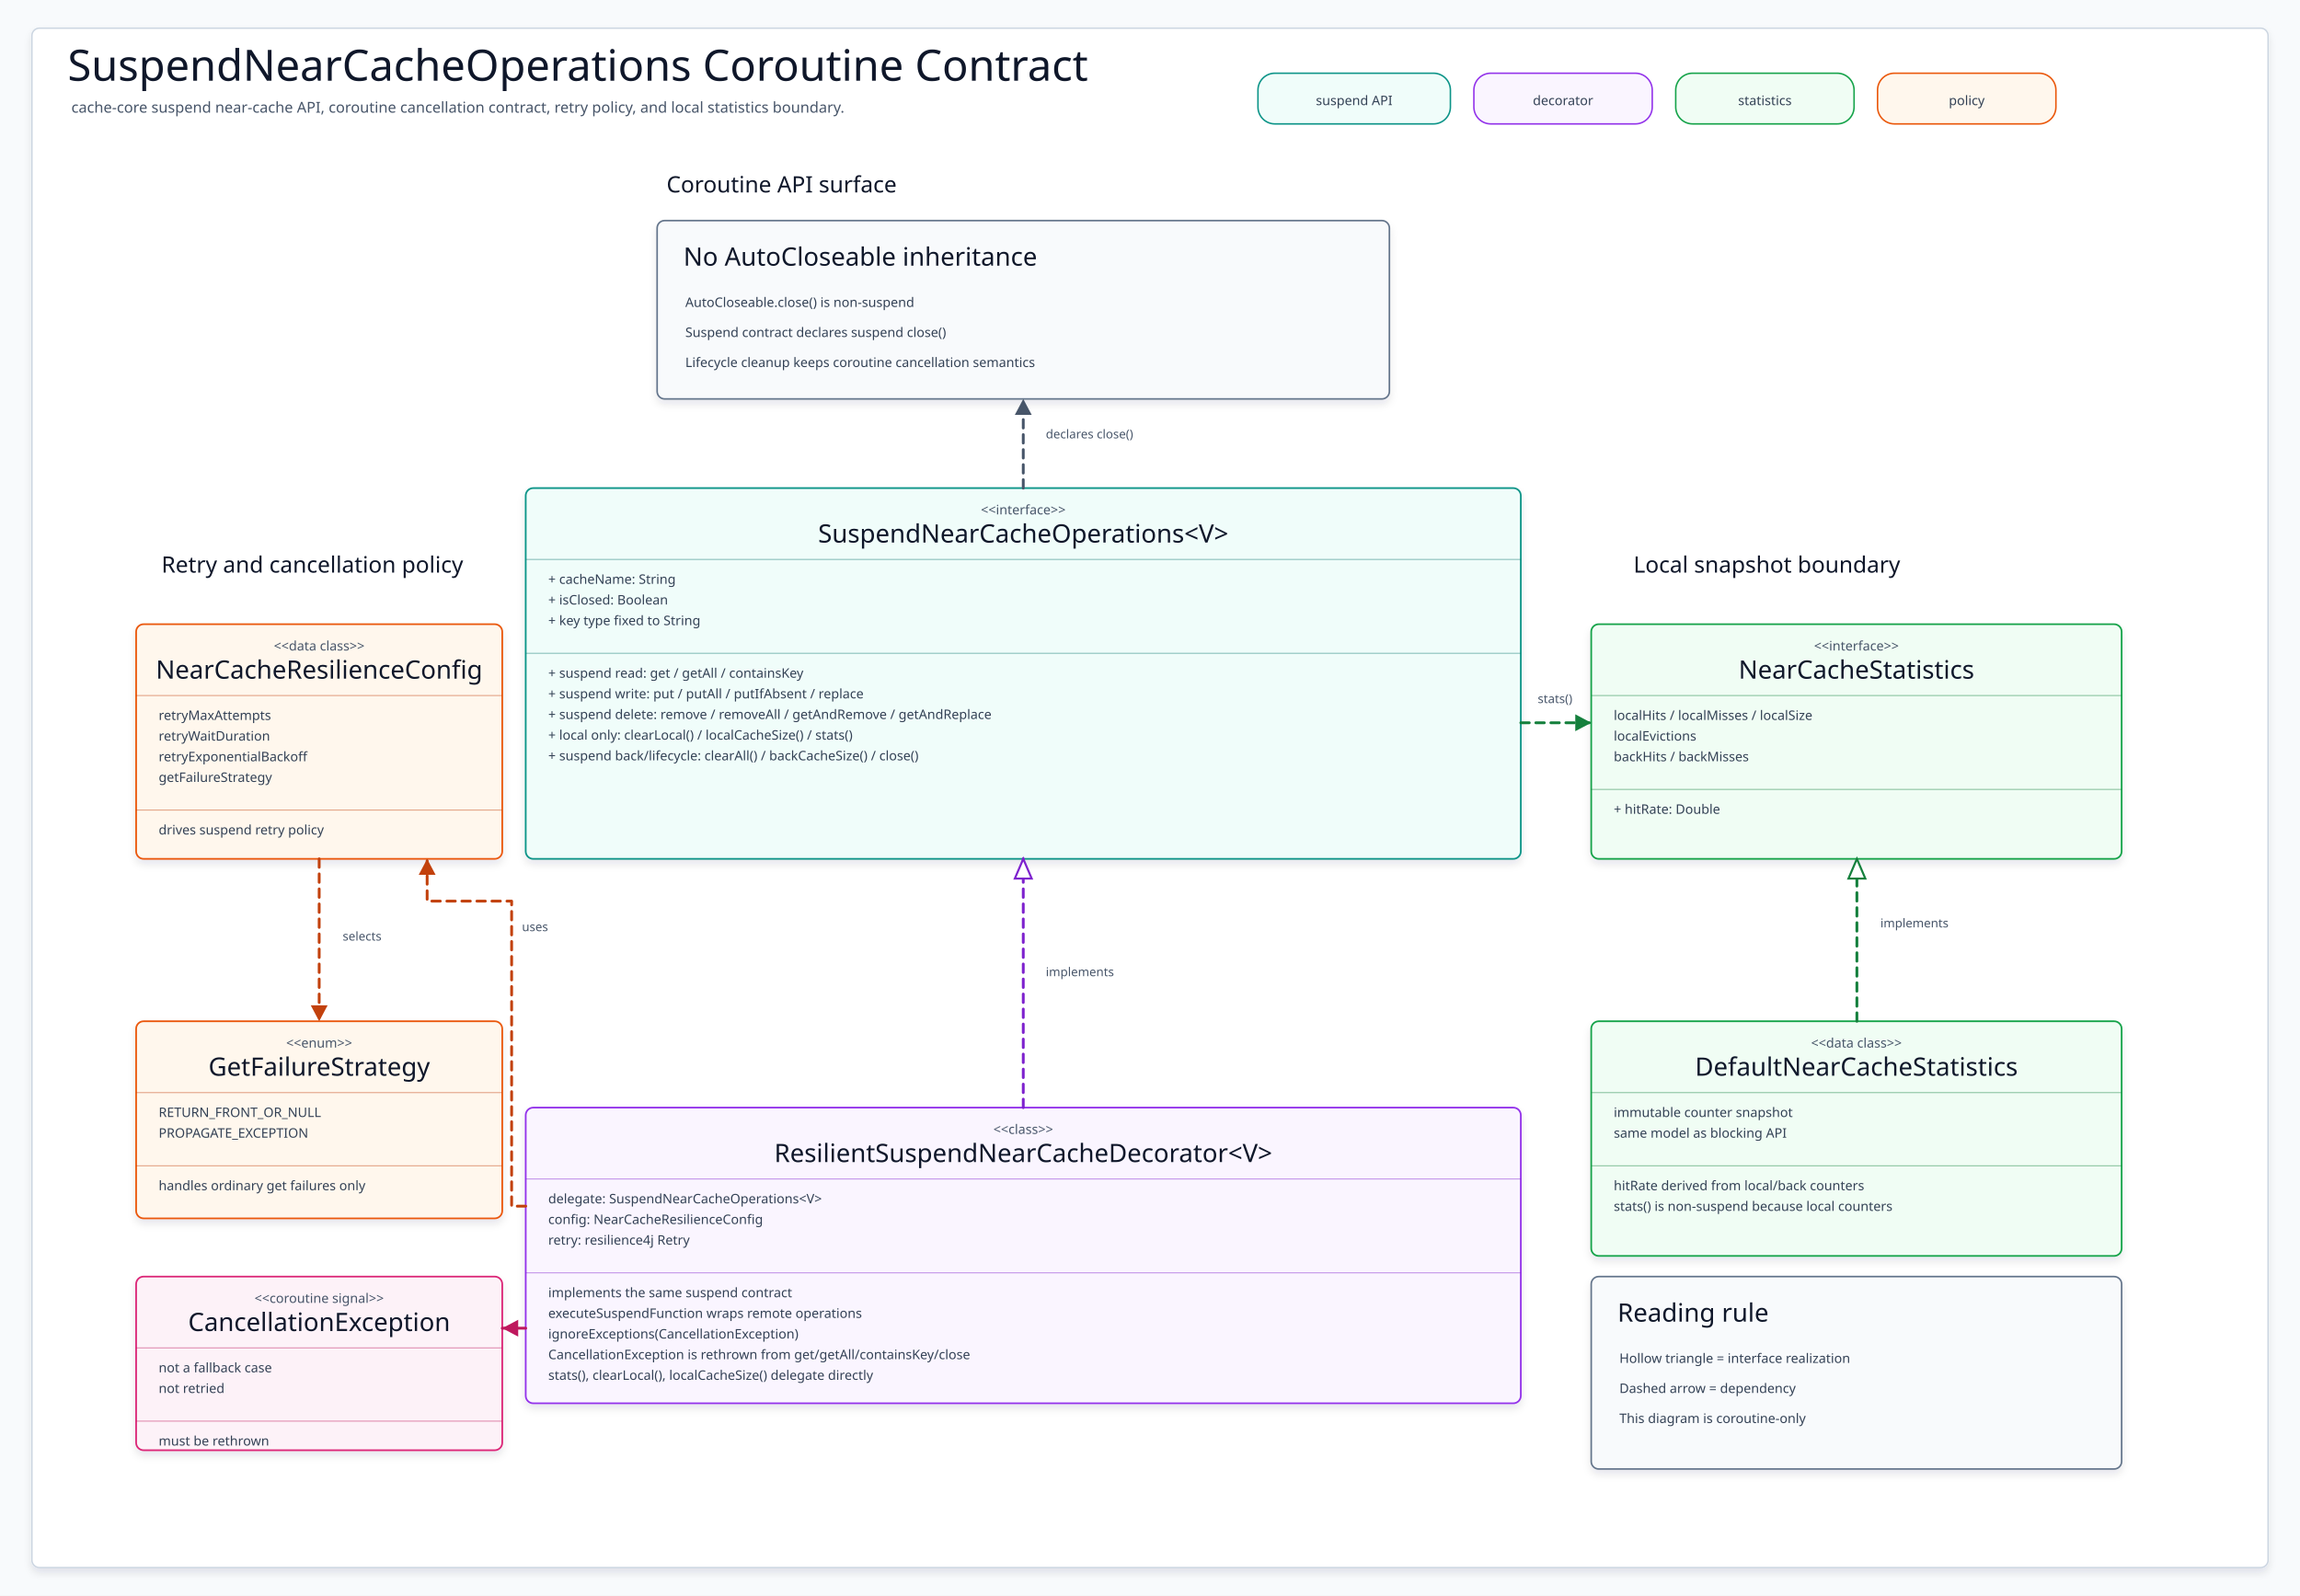
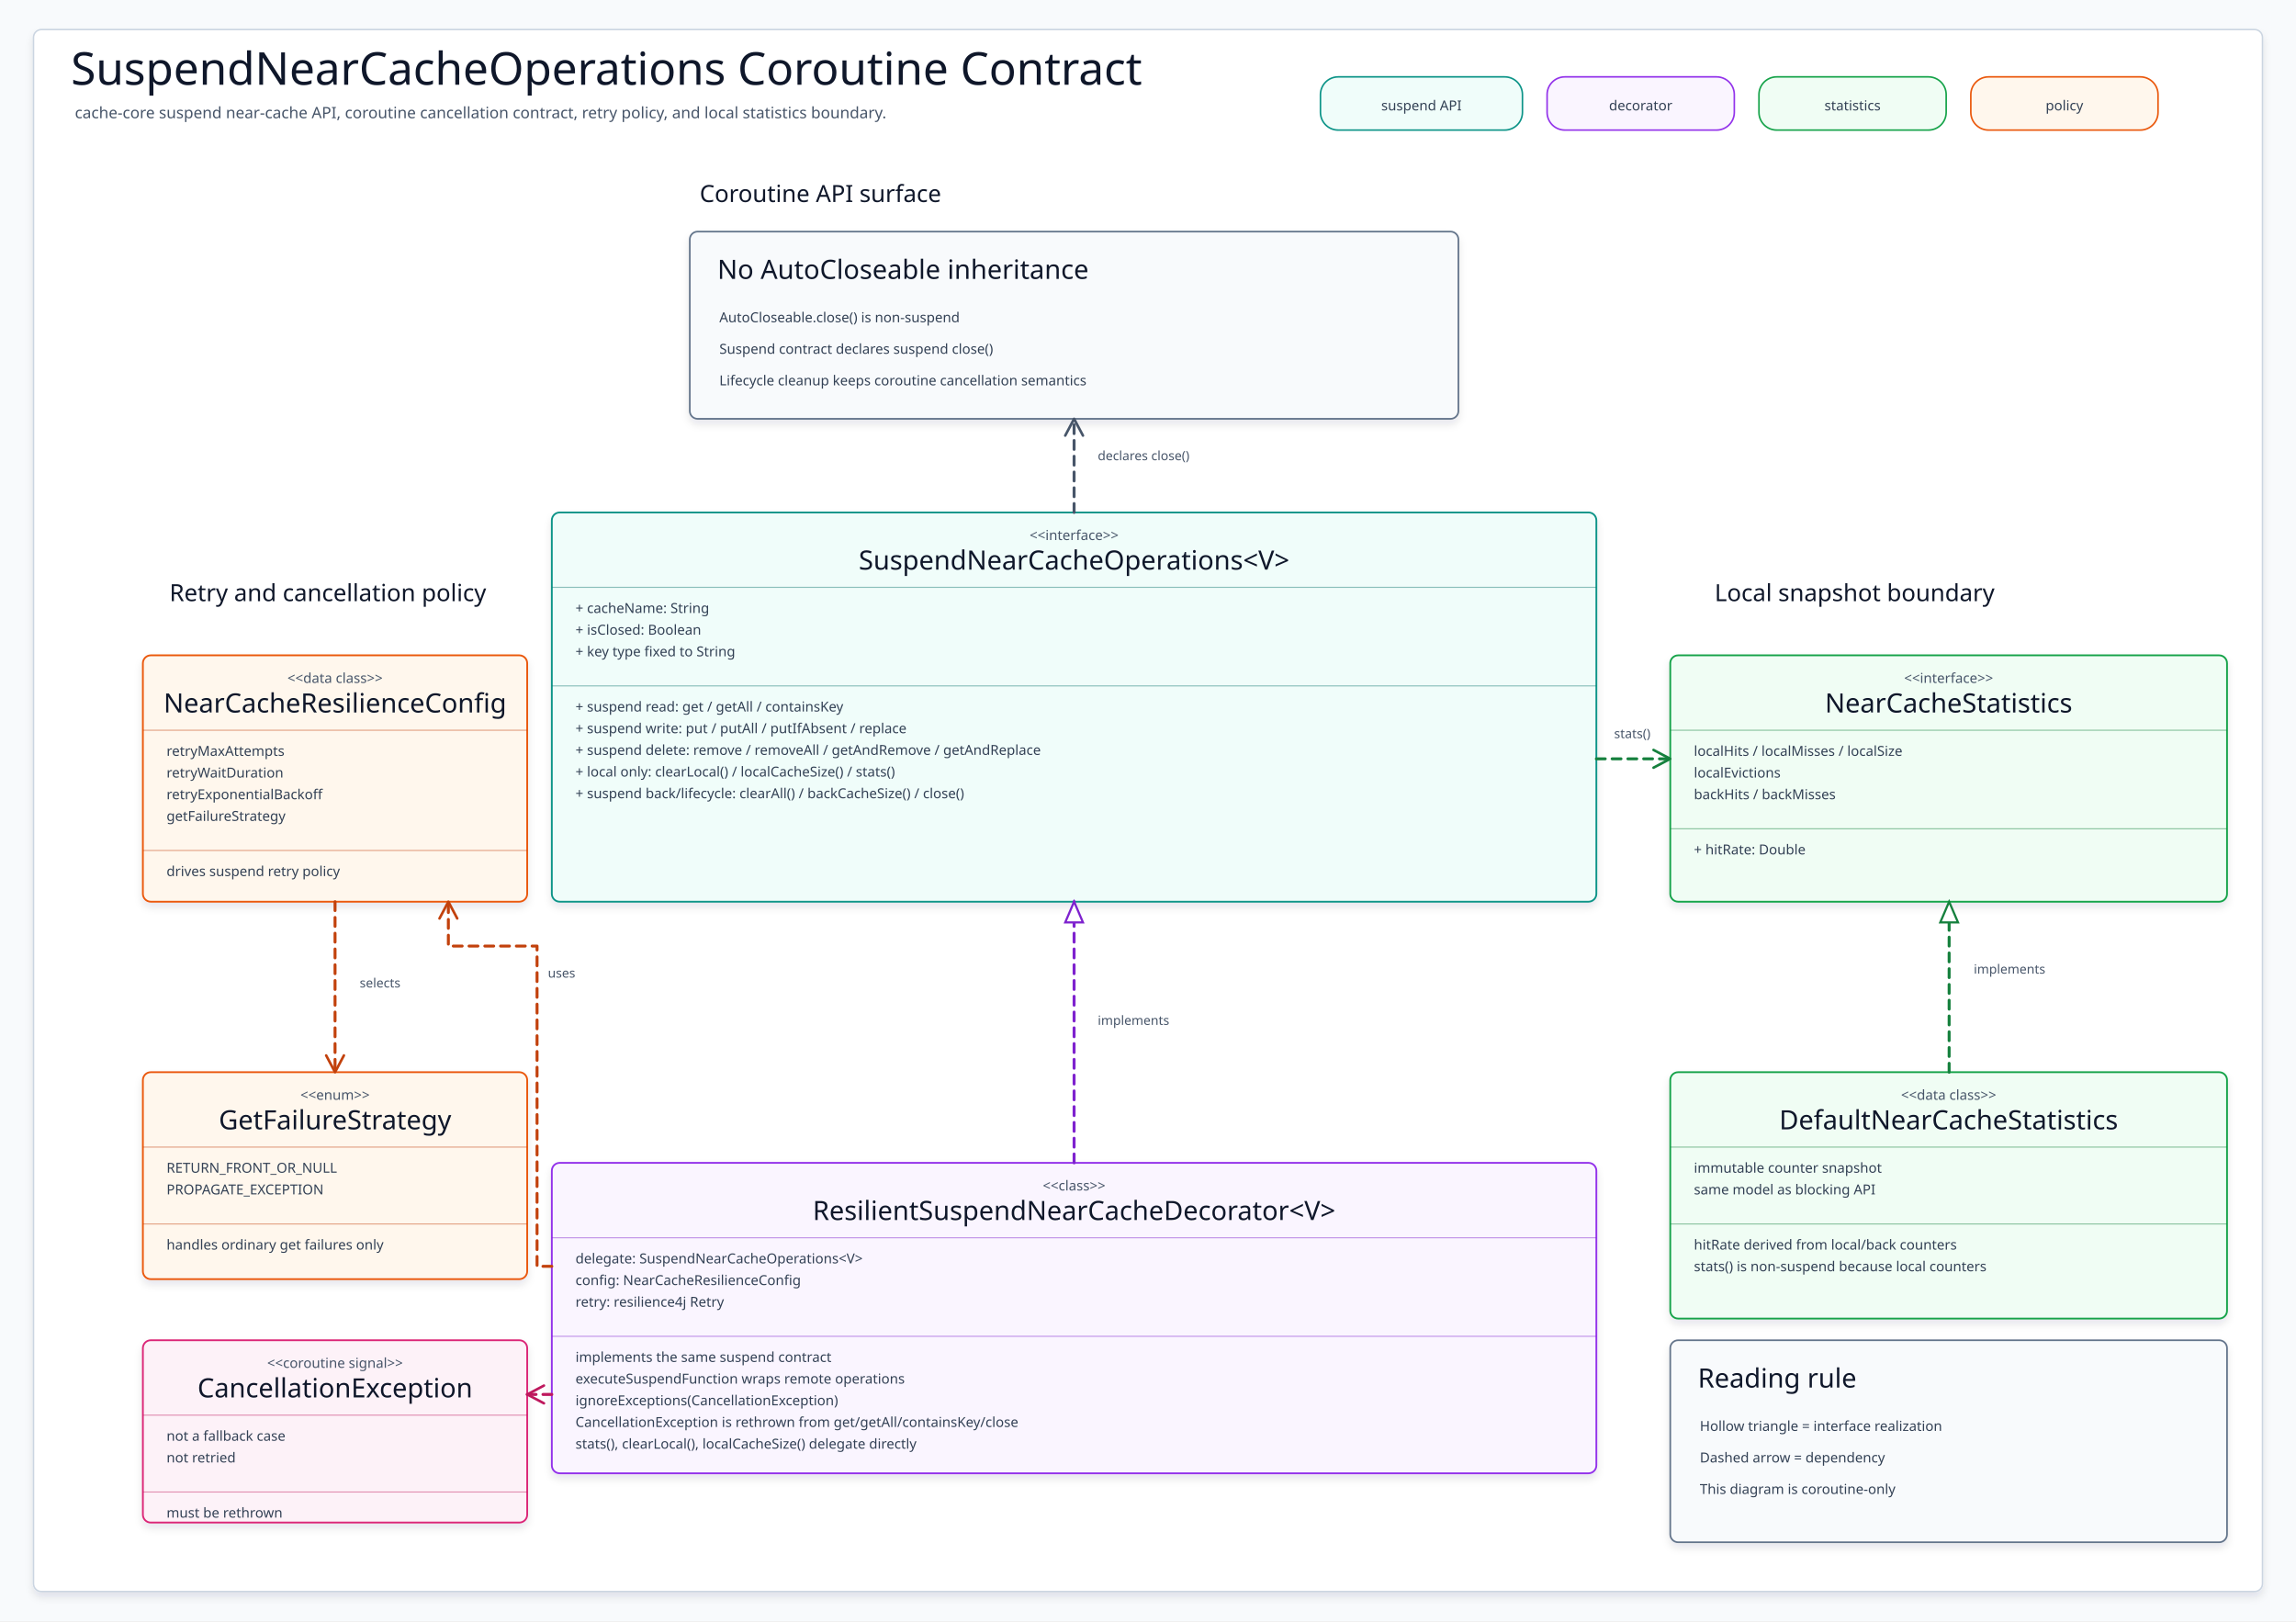
- <svg xmlns="http://www.w3.org/2000/svg" data-intent="Explain SuspendNearCacheOperations (Coroutine) as a source-backed UML class diagram." data-evidence="cache/cache-core/README.ko.md; cache/cache-core/src/main/kotlin/io/bluetape4k/cache/nearcache/SuspendNearCacheOperations.kt; cache/cache-core/src/main/kotlin/io/bluetape4k/cache/nearcache/ResilientSuspendNearCacheDecorator.kt; cache/cache-core/src/main/kotlin/io/bluetape4k/cache/nearcache/NearCacheStatistics.kt; cache/cache-core/src/main/kotlin/io/bluetape4k/cache/nearcache/NearCacheResilienceConfig.kt; cache/cache-core/src/main/kotlin/io/bluetape4k/cache/nearcache/GetFailureStrategy.kt; cache/cache-core/src/test/kotlin/io/bluetape4k/cache/nearcache/ResilientSuspendNearCacheDecoratorTest.kt" data-source-read="cache/cache-core/README.ko.md; cache/cache-core/src/main/kotlin/io/bluetape4k/cache/nearcache/SuspendNearCacheOperations.kt; cache/cache-core/src/main/kotlin/io/bluetape4k/cache/nearcache/ResilientSuspendNearCacheDecorator.kt; cache/cache-core/src/main/kotlin/io/bluetape4k/cache/nearcache/NearCacheStatistics.kt; cache/cache-core/src/main/kotlin/io/bluetape4k/cache/nearcache/NearCacheResilienceConfig.kt; cache/cache-core/src/main/kotlin/io/bluetape4k/cache/nearcache/GetFailureStrategy.kt; cache/cache-core/src/test/kotlin/io/bluetape4k/cache/nearcache/ResilientSuspendNearCacheDecoratorTest.kt" width="2450" height="1700" viewBox="0 0 2450 1700" role="img" aria-label="SuspendNearCacheOperations Coroutine Class Diagram">
+ <svg xmlns="http://www.w3.org/2000/svg" width="2330" height="1645" viewBox="0 0 2330 1645" role="img" aria-label="SuspendNearCacheOperations Coroutine Class Diagram">
  <defs>
    <filter id="shadow" x="-8%" y="-8%" width="116%" height="116%">
      <feDropShadow dx="0" dy="5" stdDeviation="4" flood-color="#0F172A" flood-opacity="0.10" />
    </filter>
    <marker id="arrow-teal" markerWidth="22" markerHeight="22" refX="19" refY="11" orient="auto" markerUnits="userSpaceOnUse">
-       <path d="M 2 2 L 19 11 L 2 20 Z" fill="#0F766E" />
+       <path d="M 2 2 L 19 11 L 2 20" fill="none" stroke="#0F766E" stroke-width="2.6" stroke-linecap="round" stroke-linejoin="round" />
    </marker>
    <marker id="triangle-teal" markerWidth="26" markerHeight="22" refX="23" refY="11" orient="auto" markerUnits="userSpaceOnUse">
      <path d="M 2 2 L 23 11 L 2 20 Z" fill="#FFFFFF" stroke="#0F766E" stroke-width="2.2" />
    </marker>
    <marker id="arrow-purple" markerWidth="22" markerHeight="22" refX="19" refY="11" orient="auto" markerUnits="userSpaceOnUse">
-       <path d="M 2 2 L 19 11 L 2 20 Z" fill="#7E22CE" />
+       <path d="M 2 2 L 19 11 L 2 20" fill="none" stroke="#7E22CE" stroke-width="2.6" stroke-linecap="round" stroke-linejoin="round" />
    </marker>
    <marker id="triangle-purple" markerWidth="26" markerHeight="22" refX="23" refY="11" orient="auto" markerUnits="userSpaceOnUse">
      <path d="M 2 2 L 23 11 L 2 20 Z" fill="#FFFFFF" stroke="#7E22CE" stroke-width="2.2" />
    </marker>
    <marker id="arrow-green" markerWidth="22" markerHeight="22" refX="19" refY="11" orient="auto" markerUnits="userSpaceOnUse">
-       <path d="M 2 2 L 19 11 L 2 20 Z" fill="#15803D" />
+       <path d="M 2 2 L 19 11 L 2 20" fill="none" stroke="#15803D" stroke-width="2.6" stroke-linecap="round" stroke-linejoin="round" />
    </marker>
    <marker id="triangle-green" markerWidth="26" markerHeight="22" refX="23" refY="11" orient="auto" markerUnits="userSpaceOnUse">
      <path d="M 2 2 L 23 11 L 2 20 Z" fill="#FFFFFF" stroke="#15803D" stroke-width="2.2" />
    </marker>
    <marker id="arrow-amber" markerWidth="22" markerHeight="22" refX="19" refY="11" orient="auto" markerUnits="userSpaceOnUse">
-       <path d="M 2 2 L 19 11 L 2 20 Z" fill="#C2410C" />
+       <path d="M 2 2 L 19 11 L 2 20" fill="none" stroke="#C2410C" stroke-width="2.6" stroke-linecap="round" stroke-linejoin="round" />
    </marker>
    <marker id="triangle-amber" markerWidth="26" markerHeight="22" refX="23" refY="11" orient="auto" markerUnits="userSpaceOnUse">
      <path d="M 2 2 L 23 11 L 2 20 Z" fill="#FFFFFF" stroke="#C2410C" stroke-width="2.2" />
    </marker>
    <marker id="arrow-pink" markerWidth="22" markerHeight="22" refX="19" refY="11" orient="auto" markerUnits="userSpaceOnUse">
-       <path d="M 2 2 L 19 11 L 2 20 Z" fill="#BE185D" />
+       <path d="M 2 2 L 19 11 L 2 20" fill="none" stroke="#BE185D" stroke-width="2.6" stroke-linecap="round" stroke-linejoin="round" />
    </marker>
    <marker id="triangle-pink" markerWidth="26" markerHeight="22" refX="23" refY="11" orient="auto" markerUnits="userSpaceOnUse">
      <path d="M 2 2 L 23 11 L 2 20 Z" fill="#FFFFFF" stroke="#BE185D" stroke-width="2.2" />
    </marker>
    <marker id="arrow-slate" markerWidth="22" markerHeight="22" refX="19" refY="11" orient="auto" markerUnits="userSpaceOnUse">
-       <path d="M 2 2 L 19 11 L 2 20 Z" fill="#475569" />
+       <path d="M 2 2 L 19 11 L 2 20" fill="none" stroke="#475569" stroke-width="2.6" stroke-linecap="round" stroke-linejoin="round" />
    </marker>
    <marker id="triangle-slate" markerWidth="26" markerHeight="22" refX="23" refY="11" orient="auto" markerUnits="userSpaceOnUse">
      <path d="M 2 2 L 23 11 L 2 20 Z" fill="#FFFFFF" stroke="#475569" stroke-width="2.2" />
    </marker>
    <marker id="arrow-blue" markerWidth="22" markerHeight="22" refX="19" refY="11" orient="auto" markerUnits="userSpaceOnUse">
-       <path d="M 2 2 L 19 11 L 2 20 Z" fill="#1D4ED8" />
+       <path d="M 2 2 L 19 11 L 2 20" fill="none" stroke="#1D4ED8" stroke-width="2.6" stroke-linecap="round" stroke-linejoin="round" />
    </marker>
    <marker id="triangle-blue" markerWidth="26" markerHeight="22" refX="23" refY="11" orient="auto" markerUnits="userSpaceOnUse">
      <path d="M 2 2 L 23 11 L 2 20 Z" fill="#FFFFFF" stroke="#1D4ED8" stroke-width="2.2" />
    </marker>
    <style>
    svg{font-family:"Architects Daughter","Comic Mono","Comic Sans MS",ui-sans-serif,system-ui,sans-serif}
    .canvas{fill:#F8FAFC}.frame{fill:#FFFFFF;stroke:#CBD5E1;stroke-width:1.5;filter:url(#shadow)}
    .title{font-family:"Architects Daughter";font-size:46px;fill:#0F172A}.subtitle{font-family:"Comic Mono";font-size:16px;fill:#475569}
    .sectionLabel{font-family:"Architects Daughter";font-size:24px;fill:#0F172A}
    .chip{stroke-width:1.6}.chipText{font-family:"Comic Mono";font-size:14px;fill:#334155}
    .classBox{stroke-width:1.8;filter:url(#shadow)}.stereotype{font-family:"Comic Mono";font-size:14px;fill:#475569}.classTitle{font-family:"Architects Daughter";font-size:27px;fill:#0F172A}
    .member{font-family:"Comic Mono";font-size:14px;fill:#334155}.divider{stroke-width:1.1;opacity:.45}
    .noteBox{stroke-width:1.7;filter:url(#shadow)}.noteTitle{font-family:"Architects Daughter";font-size:27px;fill:#0F172A}.noteLine{font-family:"Comic Mono";font-size:14px;fill:#334155}
    .edge{fill:none;stroke-width:3;stroke-linecap:round;stroke-linejoin:round}.dashed{stroke-dasharray:9 7}.edgeLabel{font-family:"Comic Mono";font-size:13px;fill:#475569}
  </style>
  </defs>
-   <rect class="canvas" width="2450" height="1700" />
-   <rect class="frame" x="34" y="30" width="2382" height="1640" rx="8" />
+   <rect class="canvas" width="2330" height="1645" />
+   <rect class="frame" x="34" y="30" width="2262" height="1585" rx="8" />
  <text class="title" x="72" y="86">SuspendNearCacheOperations Coroutine Contract</text>
  <text class="subtitle" x="76" y="120">cache-core suspend near-cache API, coroutine cancellation contract, retry policy, and local statistics boundary.</text>
  <g>
    <rect class="chip" x="1340" y="78" width="205" height="54" rx="18" fill="#F0FDFA" stroke="#0D9488" />
    <text class="chipText" x="1442.5" y="112" text-anchor="middle">suspend API</text>
  </g>
  <g>
    <rect class="chip" x="1570" y="78" width="190" height="54" rx="18" fill="#FAF5FF" stroke="#9333EA" />
    <text class="chipText" x="1665" y="112" text-anchor="middle">decorator</text>
  </g>
  <g>
    <rect class="chip" x="1785" y="78" width="190" height="54" rx="18" fill="#F0FDF4" stroke="#16A34A" />
    <text class="chipText" x="1880" y="112" text-anchor="middle">statistics</text>
  </g>
  <g>
    <rect class="chip" x="2000" y="78" width="190" height="54" rx="18" fill="#FFF7ED" stroke="#EA580C" />
    <text class="chipText" x="2095" y="112" text-anchor="middle">policy</text>
  </g>
  <text class="sectionLabel" x="710" y="205">Coroutine API surface</text>
  <text class="sectionLabel" x="172" y="610">Retry and cancellation policy</text>
  <text class="sectionLabel" x="1740" y="610">Local snapshot boundary</text>
  <g>
    <rect class="noteBox" x="700" y="235" width="780" height="190" rx="8" fill="#F8FAFC" stroke="#64748B" />
    <text class="noteTitle" x="728" y="283">No AutoCloseable inheritance</text>
    <text class="noteLine" x="730" y="327">AutoCloseable.close() is non-suspend</text>
    <text class="noteLine" x="730" y="359">Suspend contract declares suspend close()</text>
    <text class="noteLine" x="730" y="391">Lifecycle cleanup keeps coroutine cancellation semantics</text>
  </g>
  <g id="SuspendNearCacheOperations">
    <rect class="classBox" x="560" y="520" width="1060" height="395" rx="8" fill="#F0FDFA" stroke="#0D9488" />
    <text class="stereotype" x="1090" y="548" text-anchor="middle">&lt;&lt;interface&gt;&gt;</text>
    <text class="classTitle" x="1090" y="578" text-anchor="middle">SuspendNearCacheOperations&lt;V&gt;</text>
    <path class="divider" d="M560 596H1620" stroke="#0F766E" />
    <text class="member" x="584" y="622">+ cacheName: String</text>
    <text class="member" x="584" y="644">+ isClosed: Boolean</text>
    <text class="member" x="584" y="666">+ key type fixed to String</text>
    <path class="divider" d="M560 696H1620" stroke="#0F766E" />
    <text class="member" x="584" y="722">+ suspend read: get / getAll / containsKey</text>
    <text class="member" x="584" y="744">+ suspend write: put / putAll / putIfAbsent / replace</text>
    <text class="member" x="584" y="766">+ suspend delete: remove / removeAll / getAndRemove / getAndReplace</text>
    <text class="member" x="584" y="788">+ local only: clearLocal() / localCacheSize() / stats()</text>
    <text class="member" x="584" y="810">+ suspend back/lifecycle: clearAll() / backCacheSize() / close()</text>
  </g>
  <g id="ResilientSuspendNearCacheDecorator">
    <rect class="classBox" x="560" y="1180" width="1060" height="315" rx="8" fill="#FAF5FF" stroke="#9333EA" />
    <text class="stereotype" x="1090" y="1208" text-anchor="middle">&lt;&lt;class&gt;&gt;</text>
    <text class="classTitle" x="1090" y="1238" text-anchor="middle">ResilientSuspendNearCacheDecorator&lt;V&gt;</text>
    <path class="divider" d="M560 1256H1620" stroke="#7E22CE" />
    <text class="member" x="584" y="1282">delegate: SuspendNearCacheOperations&lt;V&gt;</text>
    <text class="member" x="584" y="1304">config: NearCacheResilienceConfig</text>
    <text class="member" x="584" y="1326">retry: resilience4j Retry</text>
    <path class="divider" d="M560 1356H1620" stroke="#7E22CE" />
    <text class="member" x="584" y="1382">implements the same suspend contract</text>
    <text class="member" x="584" y="1404">executeSuspendFunction wraps remote operations</text>
    <text class="member" x="584" y="1426">ignoreExceptions(CancellationException)</text>
    <text class="member" x="584" y="1448">CancellationException is rethrown from get/getAll/containsKey/close</text>
    <text class="member" x="584" y="1470">stats(), clearLocal(), localCacheSize() delegate directly</text>
  </g>
  <g id="NearCacheResilienceConfig">
    <rect class="classBox" x="145" y="665" width="390" height="250" rx="8" fill="#FFF7ED" stroke="#EA580C" />
    <text class="stereotype" x="340" y="693" text-anchor="middle">&lt;&lt;data class&gt;&gt;</text>
    <text class="classTitle" x="340" y="723" text-anchor="middle">NearCacheResilienceConfig</text>
    <path class="divider" d="M145 741H535" stroke="#C2410C" />
    <text class="member" x="169" y="767">retryMaxAttempts</text>
    <text class="member" x="169" y="789">retryWaitDuration</text>
    <text class="member" x="169" y="811">retryExponentialBackoff</text>
    <text class="member" x="169" y="833">getFailureStrategy</text>
    <path class="divider" d="M145 863H535" stroke="#C2410C" />
    <text class="member" x="169" y="889">drives suspend retry policy</text>
  </g>
  <g id="GetFailureStrategy">
    <rect class="classBox" x="145" y="1088" width="390" height="210" rx="8" fill="#FFF7ED" stroke="#EA580C" />
    <text class="stereotype" x="340" y="1116" text-anchor="middle">&lt;&lt;enum&gt;&gt;</text>
    <text class="classTitle" x="340" y="1146" text-anchor="middle">GetFailureStrategy</text>
    <path class="divider" d="M145 1164H535" stroke="#C2410C" />
    <text class="member" x="169" y="1190">RETURN_FRONT_OR_NULL</text>
    <text class="member" x="169" y="1212">PROPAGATE_EXCEPTION</text>
    <path class="divider" d="M145 1242H535" stroke="#C2410C" />
    <text class="member" x="169" y="1268">handles ordinary get failures only</text>
  </g>
  <g id="CancellationException">
    <rect class="classBox" x="145" y="1360" width="390" height="185" rx="8" fill="#FDF2F8" stroke="#DB2777" />
    <text class="stereotype" x="340" y="1388" text-anchor="middle">&lt;&lt;coroutine signal&gt;&gt;</text>
    <text class="classTitle" x="340" y="1418" text-anchor="middle">CancellationException</text>
    <path class="divider" d="M145 1436H535" stroke="#BE185D" />
    <text class="member" x="169" y="1462">not a fallback case</text>
    <text class="member" x="169" y="1484">not retried</text>
    <path class="divider" d="M145 1514H535" stroke="#BE185D" />
    <text class="member" x="169" y="1540">must be rethrown</text>
  </g>
  <g id="NearCacheStatistics">
    <rect class="classBox" x="1695" y="665" width="565" height="250" rx="8" fill="#F0FDF4" stroke="#16A34A" />
    <text class="stereotype" x="1977.5" y="693" text-anchor="middle">&lt;&lt;interface&gt;&gt;</text>
    <text class="classTitle" x="1977.5" y="723" text-anchor="middle">NearCacheStatistics</text>
    <path class="divider" d="M1695 741H2260" stroke="#15803D" />
    <text class="member" x="1719" y="767">localHits / localMisses / localSize</text>
    <text class="member" x="1719" y="789">localEvictions</text>
    <text class="member" x="1719" y="811">backHits / backMisses</text>
    <path class="divider" d="M1695 841H2260" stroke="#15803D" />
    <text class="member" x="1719" y="867">+ hitRate: Double</text>
  </g>
  <g id="DefaultNearCacheStatistics">
    <rect class="classBox" x="1695" y="1088" width="565" height="250" rx="8" fill="#F0FDF4" stroke="#16A34A" />
    <text class="stereotype" x="1977.5" y="1116" text-anchor="middle">&lt;&lt;data class&gt;&gt;</text>
    <text class="classTitle" x="1977.5" y="1146" text-anchor="middle">DefaultNearCacheStatistics</text>
    <path class="divider" d="M1695 1164H2260" stroke="#15803D" />
    <text class="member" x="1719" y="1190">immutable counter snapshot</text>
    <text class="member" x="1719" y="1212">same model as blocking API</text>
    <path class="divider" d="M1695 1242H2260" stroke="#15803D" />
    <text class="member" x="1719" y="1268">hitRate derived from local/back counters</text>
    <text class="member" x="1719" y="1290">stats() is non-suspend because local counters</text>
  </g>
  <g>
    <rect class="noteBox" x="1695" y="1360" width="565" height="205" rx="8" fill="#F8FAFC" stroke="#64748B" />
    <text class="noteTitle" x="1723" y="1408">Reading rule</text>
    <text class="noteLine" x="1725" y="1452">Hollow triangle = interface realization</text>
    <text class="noteLine" x="1725" y="1484">Dashed arrow = dependency</text>
    <text class="noteLine" x="1725" y="1516">This diagram is coroutine-only</text>
  </g>
  <g data-from="SuspendNearCacheOperations" data-to="NoAutoCloseable">
    <path class="edge dashed" d="M1090 520 L1090 425" stroke="#475569" marker-end="url(#arrow-slate)" />
    <text class="edgeLabel" x="1114" y="467">declares close()</text>
  </g>
  <g data-from="ResilientSuspendNearCacheDecorator" data-to="SuspendNearCacheOperations">
    <path class="edge dashed" d="M1090 1180 L1090 915" stroke="#7E22CE" marker-end="url(#triangle-purple)" />
    <text class="edgeLabel" x="1114" y="1040">implements</text>
  </g>
  <g data-from="SuspendNearCacheOperations" data-to="NearCacheStatistics">
    <path class="edge dashed" d="M1620 770 L1695 770" stroke="#15803D" marker-end="url(#arrow-green)" />
    <text class="edgeLabel" x="1638" y="749">stats()</text>
  </g>
  <g data-from="DefaultNearCacheStatistics" data-to="NearCacheStatistics">
    <path class="edge dashed" d="M1978 1088 L1978 915" stroke="#15803D" marker-end="url(#triangle-green)" />
    <text class="edgeLabel" x="2003" y="988">implements</text>
  </g>
  <g data-from="ResilientSuspendNearCacheDecorator" data-to="NearCacheResilienceConfig">
    <path class="edge dashed" d="M560 1285 L545 1285 L545 960 L455 960 L455 915" stroke="#C2410C" marker-end="url(#arrow-amber)" />
    <text class="edgeLabel" x="556" y="992">uses</text>
  </g>
  <g data-from="NearCacheResilienceConfig" data-to="GetFailureStrategy">
    <path class="edge dashed" d="M340 915 L340 1088" stroke="#C2410C" marker-end="url(#arrow-amber)" />
    <text class="edgeLabel" x="365" y="1002">selects</text>
  </g>
  <g data-from="ResilientSuspendNearCacheDecorator" data-to="CancellationException">
    <path class="edge dashed" d="M560 1415 L535 1415" stroke="#BE185D" marker-end="url(#arrow-pink)" />
  </g>
</svg>
